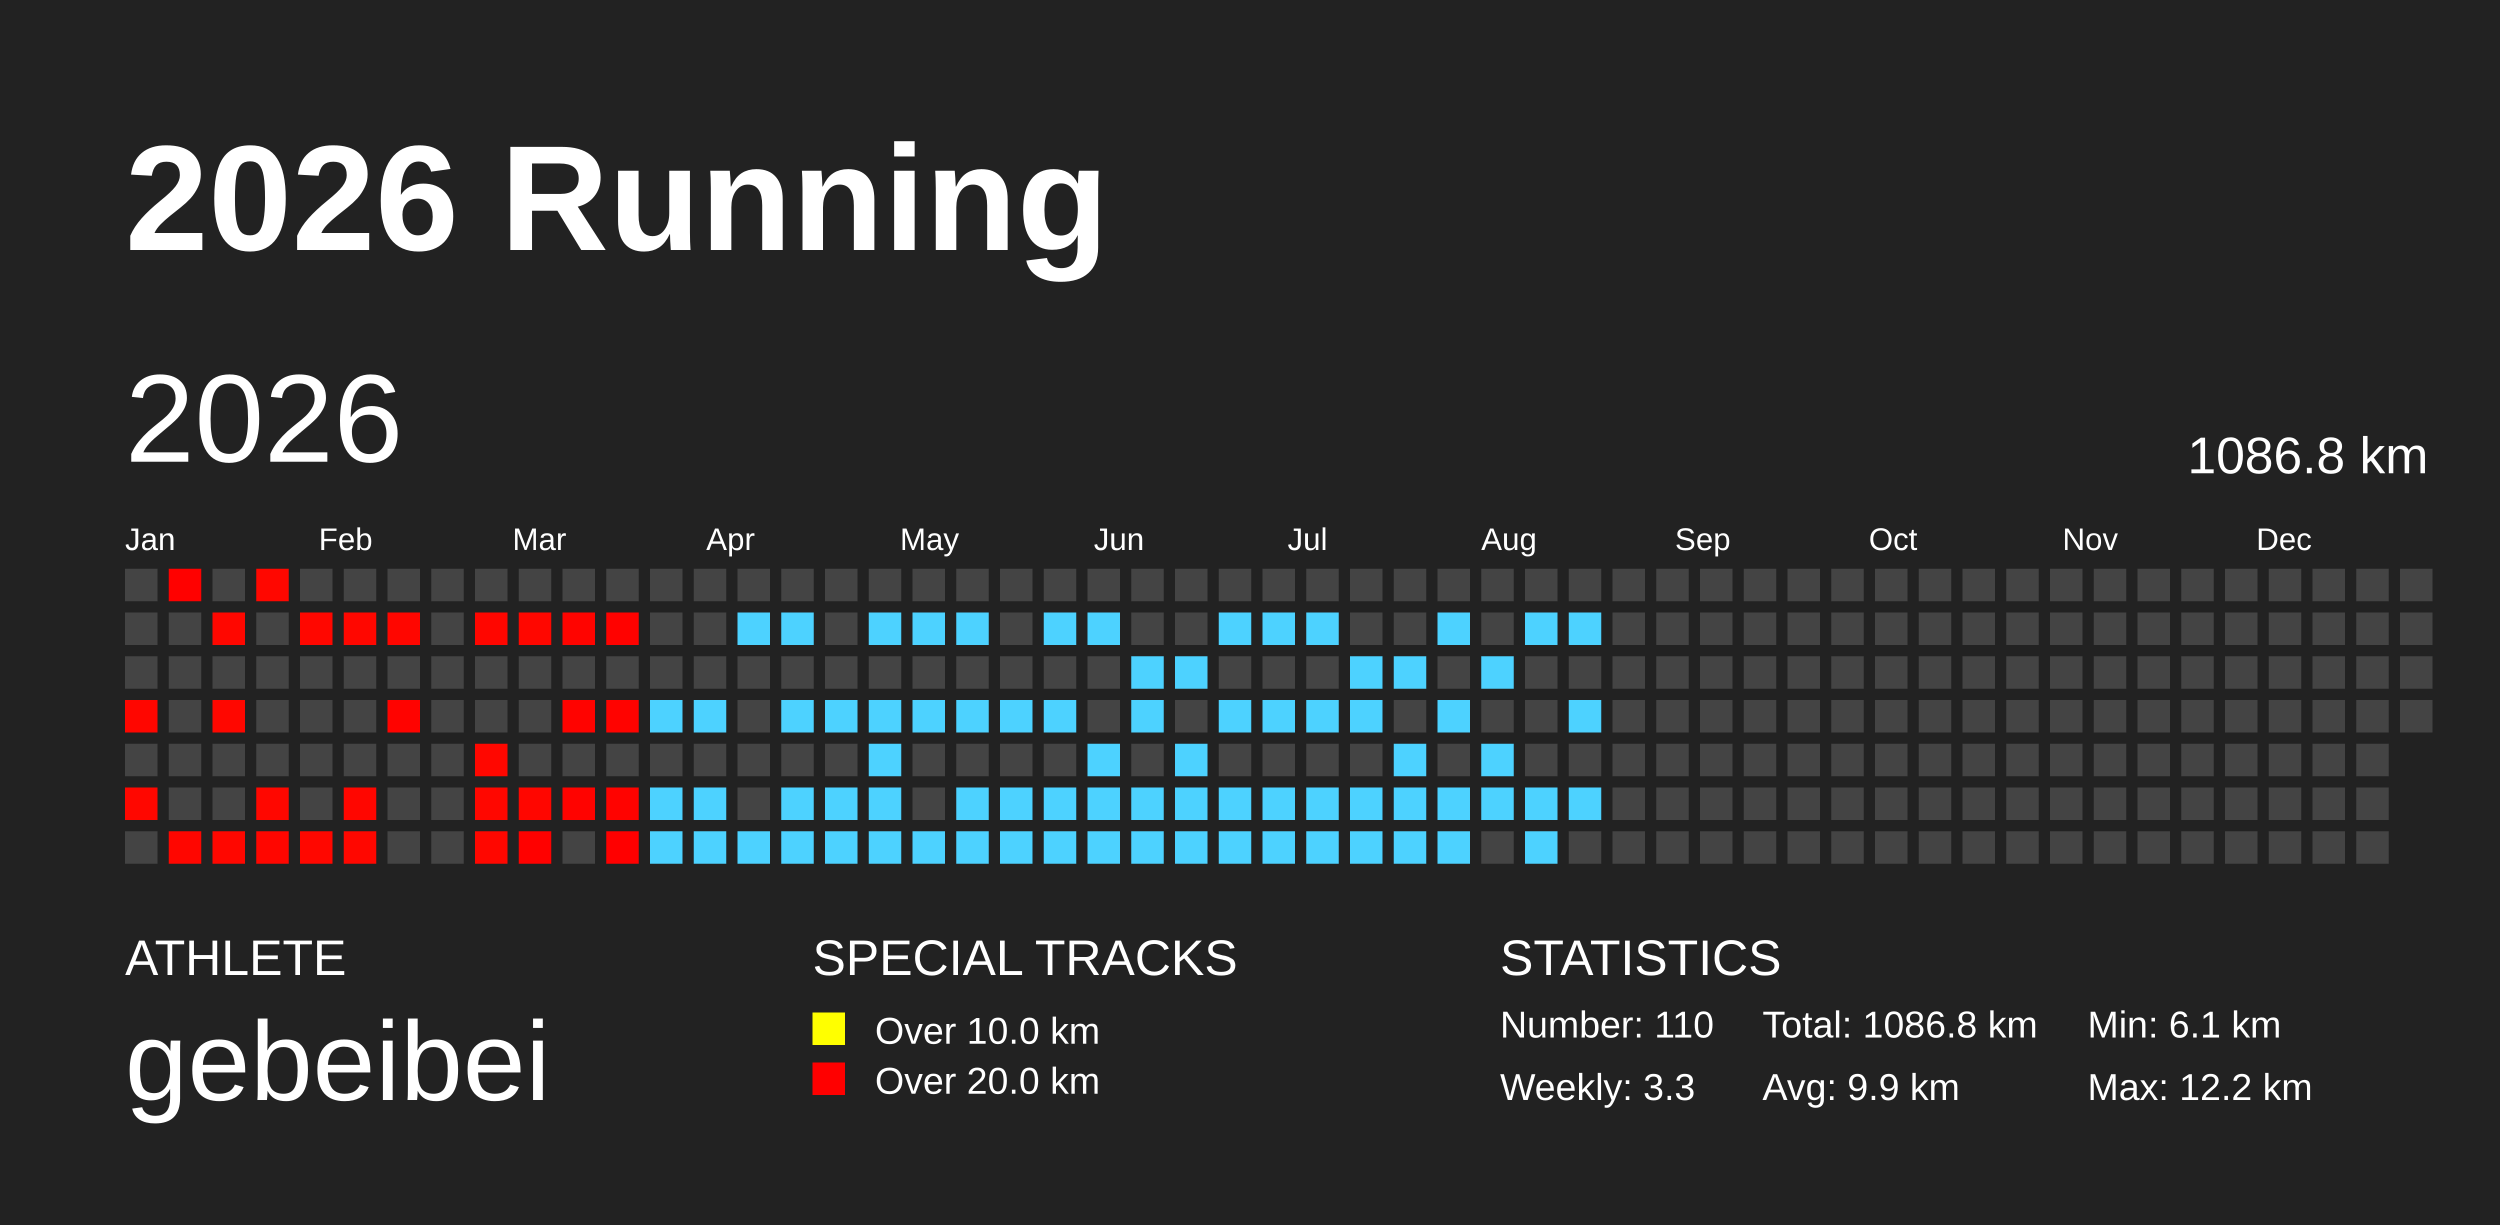
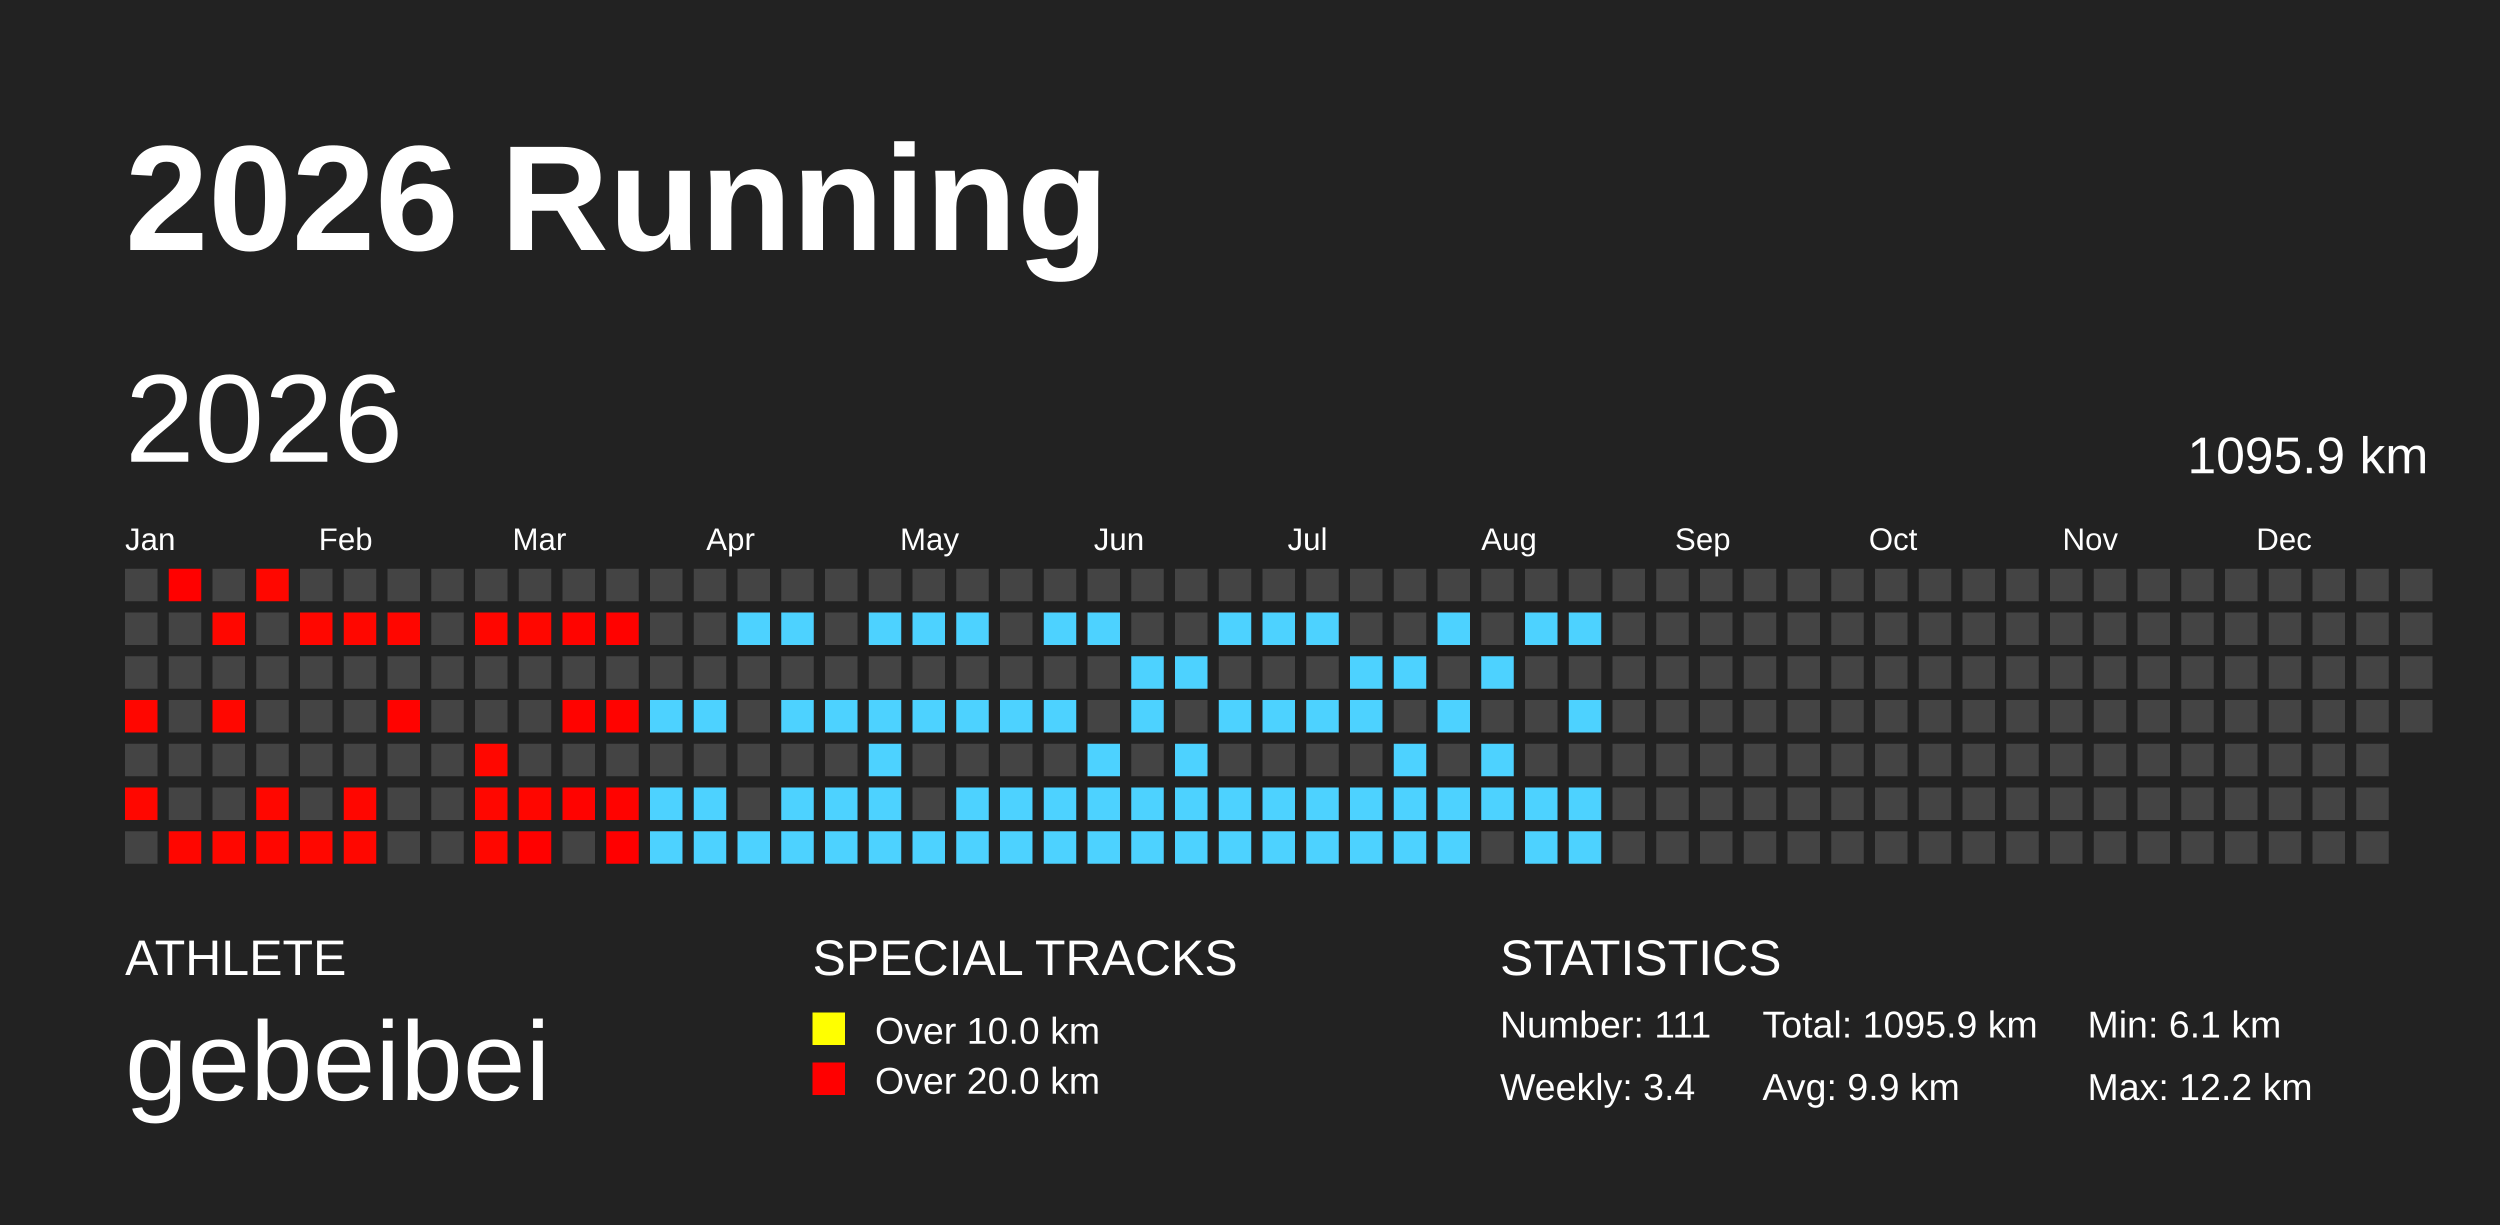
<svg xmlns="http://www.w3.org/2000/svg" baseProfile="full" height="98mm" version="1.1" viewBox="0,0,200,98" width="200mm">
  <defs />
  <rect fill="#222222" height="98" width="200" x="0" y="0" />
  <text fill="#FFFFFF" style="font-size:12px; font-family:Arial; font-weight:bold;" x="10" y="20">2026 Running</text>
  <text fill="#FFFFFF" style="font-size:4px; font-family:Arial" x="10" y="78">ATHLETE</text>
  <text fill="#FFFFFF" style="font-size:9px; font-family:Arial" x="10" y="88">gebeibei</text>
  <text fill="#FFFFFF" style="font-size:4px; font-family:Arial" x="65" y="78">SPECIAL TRACKS</text>
  <rect fill="yellow" height="2.6" width="2.6" x="65" y="81" />
  <text fill="#FFFFFF" style="font-size:3px; font-family:Arial" x="70" y="83.5">Over 10.0 km</text>
  <rect fill="red" height="2.6" width="2.6" x="65" y="85" />
  <text fill="#FFFFFF" style="font-size:3px; font-family:Arial" x="70" y="87.5">Over 20.0 km</text>
  <text fill="#FFFFFF" style="font-size:4px; font-family:Arial" x="120" y="78">STATISTICS</text>
-   <text fill="#FFFFFF" style="font-size:3px; font-family:Arial" x="120" y="83">Number: 110</text>
-   <text fill="#FFFFFF" style="font-size:3px; font-family:Arial" x="120" y="88">Weekly: 3.3</text>
-   <text fill="#FFFFFF" style="font-size:3px; font-family:Arial" x="141" y="83">Total: 1086.8 km</text>
+   <text fill="#FFFFFF" style="font-size:3px; font-family:Arial" x="120" y="83">Number: 111</text>
+   <text fill="#FFFFFF" style="font-size:3px; font-family:Arial" x="120" y="88">Weekly: 3.4</text>
+   <text fill="#FFFFFF" style="font-size:3px; font-family:Arial" x="141" y="83">Total: 1095.9 km</text>
  <text fill="#FFFFFF" style="font-size:3px; font-family:Arial" x="141" y="88">Avg: 9.9 km</text>
  <text fill="#FFFFFF" style="font-size:3px; font-family:Arial" x="167" y="83">Min: 6.1 km</text>
  <text fill="#FFFFFF" style="font-size:3px; font-family:Arial" x="167" y="88">Max: 12.2 km</text>
  <text dominant-baseline="hanging" fill="#FFFFFF" style="font-size:10.0px; font-family:Arial;" x="10" y="30">2026</text>
-   <text dominant-baseline="hanging" fill="#FFFFFF" style="font-size:4.125px; font-family:Arial;" x="175" y="35">1086.8 km</text>
+   <text dominant-baseline="hanging" fill="#FFFFFF" style="font-size:4.125px; font-family:Arial;" x="175" y="35">1095.9 km</text>
  <text fill="#FFFFFF" style="font-size:2.5px; font-family:Arial" x="10.0" y="44">Jan</text>
  <text fill="#FFFFFF" style="font-size:2.5px; font-family:Arial" x="25.5" y="44">Feb</text>
  <text fill="#FFFFFF" style="font-size:2.5px; font-family:Arial" x="41.0" y="44">Mar</text>
  <text fill="#FFFFFF" style="font-size:2.5px; font-family:Arial" x="56.5" y="44">Apr</text>
  <text fill="#FFFFFF" style="font-size:2.5px; font-family:Arial" x="72.0" y="44">May</text>
  <text fill="#FFFFFF" style="font-size:2.5px; font-family:Arial" x="87.5" y="44">Jun</text>
  <text fill="#FFFFFF" style="font-size:2.5px; font-family:Arial" x="103.0" y="44">Jul</text>
  <text fill="#FFFFFF" style="font-size:2.5px; font-family:Arial" x="118.5" y="44">Aug</text>
  <text fill="#FFFFFF" style="font-size:2.5px; font-family:Arial" x="134.0" y="44">Sep</text>
  <text fill="#FFFFFF" style="font-size:2.5px; font-family:Arial" x="149.5" y="44">Oct</text>
  <text fill="#FFFFFF" style="font-size:2.5px; font-family:Arial" x="165.0" y="44">Nov</text>
  <text fill="#FFFFFF" style="font-size:2.5px; font-family:Arial" x="180.5" y="44">Dec</text>
  <rect fill="#444444" height="2.6" width="2.6" x="10.0" y="45.5" />
  <rect fill="#444444" height="2.6" width="2.6" x="10.0" y="49.0" />
  <rect fill="#444444" height="2.6" width="2.6" x="10.0" y="52.5" />
  <rect fill="#ff0600" height="2.6" width="2.6" x="10.0" y="56.0" />
  <rect fill="#444444" height="2.6" width="2.6" x="10.0" y="59.5" />
  <rect fill="#ff0700" height="2.6" width="2.6" x="10.0" y="63.0" />
  <rect fill="#444444" height="2.6" width="2.6" x="10.0" y="66.5" />
  <rect fill="#ff0100" height="2.6" width="2.6" x="13.5" y="45.5" />
  <rect fill="#444444" height="2.6" width="2.6" x="13.5" y="49.0" />
  <rect fill="#444444" height="2.6" width="2.6" x="13.5" y="52.5" />
  <rect fill="#444444" height="2.6" width="2.6" x="13.5" y="56.0" />
  <rect fill="#444444" height="2.6" width="2.6" x="13.5" y="59.5" />
  <rect fill="#444444" height="2.6" width="2.6" x="13.5" y="63.0" />
  <rect fill="#ff0600" height="2.6" width="2.6" x="13.5" y="66.5" />
  <rect fill="#444444" height="2.6" width="2.6" x="17.0" y="45.5" />
  <rect fill="#ff0700" height="2.6" width="2.6" x="17.0" y="49.0" />
  <rect fill="#444444" height="2.6" width="2.6" x="17.0" y="52.5" />
  <rect fill="#ff0700" height="2.6" width="2.6" x="17.0" y="56.0" />
  <rect fill="#444444" height="2.6" width="2.6" x="17.0" y="59.5" />
  <rect fill="#444444" height="2.6" width="2.6" x="17.0" y="63.0" />
  <rect fill="#ff0700" height="2.6" width="2.6" x="17.0" y="66.5" />
  <rect fill="#ff0700" height="2.6" width="2.6" x="20.5" y="45.5" />
  <rect fill="#444444" height="2.6" width="2.6" x="20.5" y="49.0" />
  <rect fill="#444444" height="2.6" width="2.6" x="20.5" y="52.5" />
  <rect fill="#444444" height="2.6" width="2.6" x="20.5" y="56.0" />
  <rect fill="#444444" height="2.6" width="2.6" x="20.5" y="59.5" />
  <rect fill="#ff0700" height="2.6" width="2.6" x="20.5" y="63.0" />
  <rect fill="#ff0600" height="2.6" width="2.6" x="20.5" y="66.5" />
  <rect fill="#444444" height="2.6" width="2.6" x="24.0" y="45.5" />
  <rect fill="#ff0700" height="2.6" width="2.6" x="24.0" y="49.0" />
  <rect fill="#444444" height="2.6" width="2.6" x="24.0" y="52.5" />
  <rect fill="#444444" height="2.6" width="2.6" x="24.0" y="56.0" />
  <rect fill="#444444" height="2.6" width="2.6" x="24.0" y="59.5" />
  <rect fill="#444444" height="2.6" width="2.6" x="24.0" y="63.0" />
  <rect fill="#ff0700" height="2.6" width="2.6" x="24.0" y="66.5" />
  <rect fill="#444444" height="2.6" width="2.6" x="27.5" y="45.5" />
  <rect fill="#ff0700" height="2.6" width="2.6" x="27.5" y="49.0" />
  <rect fill="#444444" height="2.6" width="2.6" x="27.5" y="52.5" />
  <rect fill="#444444" height="2.6" width="2.6" x="27.5" y="56.0" />
  <rect fill="#444444" height="2.6" width="2.6" x="27.5" y="59.5" />
  <rect fill="#ff0600" height="2.6" width="2.6" x="27.5" y="63.0" />
  <rect fill="#ff0700" height="2.6" width="2.6" x="27.5" y="66.5" />
  <rect fill="#444444" height="2.6" width="2.6" x="31.0" y="45.5" />
  <rect fill="#ff0600" height="2.6" width="2.6" x="31.0" y="49.0" />
  <rect fill="#444444" height="2.6" width="2.6" x="31.0" y="52.5" />
  <rect fill="#ff0300" height="2.6" width="2.6" x="31.0" y="56.0" />
  <rect fill="#444444" height="2.6" width="2.6" x="31.0" y="59.5" />
  <rect fill="#444444" height="2.6" width="2.6" x="31.0" y="63.0" />
  <rect fill="#444444" height="2.6" width="2.6" x="31.0" y="66.5" />
  <rect fill="#444444" height="2.6" width="2.6" x="34.5" y="45.5" />
  <rect fill="#444444" height="2.6" width="2.6" x="34.5" y="49.0" />
  <rect fill="#444444" height="2.6" width="2.6" x="34.5" y="52.5" />
  <rect fill="#444444" height="2.6" width="2.6" x="34.5" y="56.0" />
  <rect fill="#444444" height="2.6" width="2.6" x="34.5" y="59.5" />
  <rect fill="#444444" height="2.6" width="2.6" x="34.5" y="63.0" />
  <rect fill="#444444" height="2.6" width="2.6" x="34.5" y="66.5" />
  <rect fill="#444444" height="2.6" width="2.6" x="38.0" y="45.5" />
  <rect fill="#ff0600" height="2.6" width="2.6" x="38.0" y="49.0" />
  <rect fill="#444444" height="2.6" width="2.6" x="38.0" y="52.5" />
  <rect fill="#444444" height="2.6" width="2.6" x="38.0" y="56.0" />
  <rect fill="#ff0700" height="2.6" width="2.6" x="38.0" y="59.5" />
  <rect fill="#ff0700" height="2.6" width="2.6" x="38.0" y="63.0" />
  <rect fill="#ff0700" height="2.6" width="2.6" x="38.0" y="66.5" />
  <rect fill="#444444" height="2.6" width="2.6" x="41.5" y="45.5" />
  <rect fill="#ff0700" height="2.6" width="2.6" x="41.5" y="49.0" />
  <rect fill="#444444" height="2.6" width="2.6" x="41.5" y="52.5" />
  <rect fill="#444444" height="2.6" width="2.6" x="41.5" y="56.0" />
  <rect fill="#444444" height="2.6" width="2.6" x="41.5" y="59.5" />
  <rect fill="#ff0600" height="2.6" width="2.6" x="41.5" y="63.0" />
  <rect fill="#ff0100" height="2.6" width="2.6" x="41.5" y="66.5" />
  <rect fill="#444444" height="2.6" width="2.6" x="45.0" y="45.5" />
  <rect fill="#ff0400" height="2.6" width="2.6" x="45.0" y="49.0" />
  <rect fill="#444444" height="2.6" width="2.6" x="45.0" y="52.5" />
  <rect fill="#ff0300" height="2.6" width="2.6" x="45.0" y="56.0" />
  <rect fill="#444444" height="2.6" width="2.6" x="45.0" y="59.5" />
  <rect fill="#ff0300" height="2.6" width="2.6" x="45.0" y="63.0" />
  <rect fill="#444444" height="2.6" width="2.6" x="45.0" y="66.5" />
  <rect fill="#444444" height="2.6" width="2.6" x="48.5" y="45.5" />
  <rect fill="#ff0200" height="2.6" width="2.6" x="48.5" y="49.0" />
  <rect fill="#444444" height="2.6" width="2.6" x="48.5" y="52.5" />
  <rect fill="#ff0300" height="2.6" width="2.6" x="48.5" y="56.0" />
  <rect fill="#444444" height="2.6" width="2.6" x="48.5" y="59.5" />
  <rect fill="#ff0300" height="2.6" width="2.6" x="48.5" y="63.0" />
  <rect fill="#ff0000" height="2.6" width="2.6" x="48.5" y="66.5" />
  <rect fill="#444444" height="2.6" width="2.6" x="52.0" y="45.5" />
  <rect fill="#444444" height="2.6" width="2.6" x="52.0" y="49.0" />
  <rect fill="#444444" height="2.6" width="2.6" x="52.0" y="52.5" />
  <rect fill="#4dd2ff" height="2.6" width="2.6" x="52.0" y="56.0" />
  <rect fill="#444444" height="2.6" width="2.6" x="52.0" y="59.5" />
  <rect fill="#4dd2ff" height="2.6" width="2.6" x="52.0" y="63.0" />
  <rect fill="#4dd2ff" height="2.6" width="2.6" x="52.0" y="66.5" />
  <rect fill="#444444" height="2.6" width="2.6" x="55.5" y="45.5" />
  <rect fill="#444444" height="2.6" width="2.6" x="55.5" y="49.0" />
  <rect fill="#444444" height="2.6" width="2.6" x="55.5" y="52.5" />
  <rect fill="#4dd2ff" height="2.6" width="2.6" x="55.5" y="56.0" />
  <rect fill="#444444" height="2.6" width="2.6" x="55.5" y="59.5" />
  <rect fill="#4dd2ff" height="2.6" width="2.6" x="55.5" y="63.0" />
  <rect fill="#4dd2ff" height="2.6" width="2.6" x="55.5" y="66.5" />
  <rect fill="#444444" height="2.6" width="2.6" x="59.0" y="45.5" />
  <rect fill="#4dd2ff" height="2.6" width="2.6" x="59.0" y="49.0" />
  <rect fill="#444444" height="2.6" width="2.6" x="59.0" y="52.5" />
  <rect fill="#444444" height="2.6" width="2.6" x="59.0" y="56.0" />
  <rect fill="#444444" height="2.6" width="2.6" x="59.0" y="59.5" />
  <rect fill="#444444" height="2.6" width="2.6" x="59.0" y="63.0" />
  <rect fill="#4dd2ff" height="2.6" width="2.6" x="59.0" y="66.5" />
  <rect fill="#444444" height="2.6" width="2.6" x="62.5" y="45.5" />
  <rect fill="#4dd2ff" height="2.6" width="2.6" x="62.5" y="49.0" />
  <rect fill="#444444" height="2.6" width="2.6" x="62.5" y="52.5" />
  <rect fill="#4dd2ff" height="2.6" width="2.6" x="62.5" y="56.0" />
  <rect fill="#444444" height="2.6" width="2.6" x="62.5" y="59.5" />
  <rect fill="#4dd2ff" height="2.6" width="2.6" x="62.5" y="63.0" />
  <rect fill="#4dd2ff" height="2.6" width="2.6" x="62.5" y="66.5" />
  <rect fill="#444444" height="2.6" width="2.6" x="66.0" y="45.5" />
  <rect fill="#444444" height="2.6" width="2.6" x="66.0" y="49.0" />
  <rect fill="#444444" height="2.6" width="2.6" x="66.0" y="52.5" />
  <rect fill="#4dd2ff" height="2.6" width="2.6" x="66.0" y="56.0" />
  <rect fill="#444444" height="2.6" width="2.6" x="66.0" y="59.5" />
  <rect fill="#4dd2ff" height="2.6" width="2.6" x="66.0" y="63.0" />
  <rect fill="#4dd2ff" height="2.6" width="2.6" x="66.0" y="66.5" />
  <rect fill="#444444" height="2.6" width="2.6" x="69.5" y="45.5" />
  <rect fill="#4dd2ff" height="2.6" width="2.6" x="69.5" y="49.0" />
  <rect fill="#444444" height="2.6" width="2.6" x="69.5" y="52.5" />
  <rect fill="#4dd2ff" height="2.6" width="2.6" x="69.5" y="56.0" />
  <rect fill="#4dd2ff" height="2.6" width="2.6" x="69.5" y="59.5" />
  <rect fill="#4dd2ff" height="2.6" width="2.6" x="69.5" y="63.0" />
  <rect fill="#4dd2ff" height="2.6" width="2.6" x="69.5" y="66.5" />
  <rect fill="#444444" height="2.6" width="2.6" x="73.0" y="45.5" />
  <rect fill="#4dd2ff" height="2.6" width="2.6" x="73.0" y="49.0" />
  <rect fill="#444444" height="2.6" width="2.6" x="73.0" y="52.5" />
  <rect fill="#4dd2ff" height="2.6" width="2.6" x="73.0" y="56.0" />
  <rect fill="#444444" height="2.6" width="2.6" x="73.0" y="59.5" />
  <rect fill="#444444" height="2.6" width="2.6" x="73.0" y="63.0" />
  <rect fill="#4dd2ff" height="2.6" width="2.6" x="73.0" y="66.5" />
  <rect fill="#444444" height="2.6" width="2.6" x="76.5" y="45.5" />
  <rect fill="#4dd2ff" height="2.6" width="2.6" x="76.5" y="49.0" />
  <rect fill="#444444" height="2.6" width="2.6" x="76.5" y="52.5" />
  <rect fill="#4dd2ff" height="2.6" width="2.6" x="76.5" y="56.0" />
  <rect fill="#444444" height="2.6" width="2.6" x="76.5" y="59.5" />
  <rect fill="#4dd2ff" height="2.6" width="2.6" x="76.5" y="63.0" />
  <rect fill="#4dd2ff" height="2.6" width="2.6" x="76.5" y="66.5" />
  <rect fill="#444444" height="2.6" width="2.6" x="80.0" y="45.5" />
  <rect fill="#444444" height="2.6" width="2.6" x="80.0" y="49.0" />
  <rect fill="#444444" height="2.6" width="2.6" x="80.0" y="52.5" />
  <rect fill="#4dd2ff" height="2.6" width="2.6" x="80.0" y="56.0" />
  <rect fill="#444444" height="2.6" width="2.6" x="80.0" y="59.5" />
  <rect fill="#4dd2ff" height="2.6" width="2.6" x="80.0" y="63.0" />
  <rect fill="#4dd2ff" height="2.6" width="2.6" x="80.0" y="66.5" />
  <rect fill="#444444" height="2.6" width="2.6" x="83.5" y="45.5" />
  <rect fill="#4dd2ff" height="2.6" width="2.6" x="83.5" y="49.0" />
  <rect fill="#444444" height="2.6" width="2.6" x="83.5" y="52.5" />
  <rect fill="#4dd2ff" height="2.6" width="2.6" x="83.5" y="56.0" />
  <rect fill="#444444" height="2.6" width="2.6" x="83.5" y="59.5" />
  <rect fill="#4dd2ff" height="2.6" width="2.6" x="83.5" y="63.0" />
  <rect fill="#4dd2ff" height="2.6" width="2.6" x="83.5" y="66.5" />
  <rect fill="#444444" height="2.6" width="2.6" x="87.0" y="45.5" />
  <rect fill="#4dd2ff" height="2.6" width="2.6" x="87.0" y="49.0" />
  <rect fill="#444444" height="2.6" width="2.6" x="87.0" y="52.5" />
  <rect fill="#444444" height="2.6" width="2.6" x="87.0" y="56.0" />
  <rect fill="#4dd2ff" height="2.6" width="2.6" x="87.0" y="59.5" />
  <rect fill="#4dd2ff" height="2.6" width="2.6" x="87.0" y="63.0" />
  <rect fill="#4dd2ff" height="2.6" width="2.6" x="87.0" y="66.5" />
  <rect fill="#444444" height="2.6" width="2.6" x="90.5" y="45.5" />
  <rect fill="#444444" height="2.6" width="2.6" x="90.5" y="49.0" />
  <rect fill="#4dd2ff" height="2.6" width="2.6" x="90.5" y="52.5" />
  <rect fill="#4dd2ff" height="2.6" width="2.6" x="90.5" y="56.0" />
  <rect fill="#444444" height="2.6" width="2.6" x="90.5" y="59.5" />
  <rect fill="#4dd2ff" height="2.6" width="2.6" x="90.5" y="63.0" />
  <rect fill="#4dd2ff" height="2.6" width="2.6" x="90.5" y="66.5" />
  <rect fill="#444444" height="2.6" width="2.6" x="94.0" y="45.5" />
  <rect fill="#444444" height="2.6" width="2.6" x="94.0" y="49.0" />
  <rect fill="#4dd2ff" height="2.6" width="2.6" x="94.0" y="52.5" />
  <rect fill="#444444" height="2.6" width="2.6" x="94.0" y="56.0" />
  <rect fill="#4dd2ff" height="2.6" width="2.6" x="94.0" y="59.5" />
  <rect fill="#4dd2ff" height="2.6" width="2.6" x="94.0" y="63.0" />
  <rect fill="#4dd2ff" height="2.6" width="2.6" x="94.0" y="66.5" />
  <rect fill="#444444" height="2.6" width="2.6" x="97.5" y="45.5" />
  <rect fill="#4dd2ff" height="2.6" width="2.6" x="97.5" y="49.0" />
  <rect fill="#444444" height="2.6" width="2.6" x="97.5" y="52.5" />
  <rect fill="#4dd2ff" height="2.6" width="2.6" x="97.5" y="56.0" />
  <rect fill="#444444" height="2.6" width="2.6" x="97.5" y="59.5" />
  <rect fill="#4dd2ff" height="2.6" width="2.6" x="97.5" y="63.0" />
  <rect fill="#4dd2ff" height="2.6" width="2.6" x="97.5" y="66.5" />
  <rect fill="#444444" height="2.6" width="2.6" x="101.0" y="45.5" />
  <rect fill="#4dd2ff" height="2.6" width="2.6" x="101.0" y="49.0" />
  <rect fill="#444444" height="2.6" width="2.6" x="101.0" y="52.5" />
  <rect fill="#4dd2ff" height="2.6" width="2.6" x="101.0" y="56.0" />
  <rect fill="#444444" height="2.6" width="2.6" x="101.0" y="59.5" />
  <rect fill="#4dd2ff" height="2.6" width="2.6" x="101.0" y="63.0" />
  <rect fill="#4dd2ff" height="2.6" width="2.6" x="101.0" y="66.5" />
  <rect fill="#444444" height="2.6" width="2.6" x="104.5" y="45.5" />
  <rect fill="#4dd2ff" height="2.6" width="2.6" x="104.5" y="49.0" />
  <rect fill="#444444" height="2.6" width="2.6" x="104.5" y="52.5" />
  <rect fill="#4dd2ff" height="2.6" width="2.6" x="104.5" y="56.0" />
  <rect fill="#444444" height="2.6" width="2.6" x="104.5" y="59.5" />
  <rect fill="#4dd2ff" height="2.6" width="2.6" x="104.5" y="63.0" />
  <rect fill="#4dd2ff" height="2.6" width="2.6" x="104.5" y="66.5" />
  <rect fill="#444444" height="2.6" width="2.6" x="108.0" y="45.5" />
  <rect fill="#444444" height="2.6" width="2.6" x="108.0" y="49.0" />
  <rect fill="#4dd2ff" height="2.6" width="2.6" x="108.0" y="52.5" />
  <rect fill="#4dd2ff" height="2.6" width="2.6" x="108.0" y="56.0" />
  <rect fill="#444444" height="2.6" width="2.6" x="108.0" y="59.5" />
  <rect fill="#4dd2ff" height="2.6" width="2.6" x="108.0" y="63.0" />
  <rect fill="#4dd2ff" height="2.6" width="2.6" x="108.0" y="66.5" />
  <rect fill="#444444" height="2.6" width="2.6" x="111.5" y="45.5" />
  <rect fill="#444444" height="2.6" width="2.6" x="111.5" y="49.0" />
  <rect fill="#4dd2ff" height="2.6" width="2.6" x="111.5" y="52.5" />
  <rect fill="#444444" height="2.6" width="2.6" x="111.5" y="56.0" />
  <rect fill="#4dd2ff" height="2.6" width="2.6" x="111.5" y="59.5" />
  <rect fill="#4dd2ff" height="2.6" width="2.6" x="111.5" y="63.0" />
  <rect fill="#4dd2ff" height="2.6" width="2.6" x="111.5" y="66.5" />
  <rect fill="#444444" height="2.6" width="2.6" x="115.0" y="45.5" />
  <rect fill="#4dd2ff" height="2.6" width="2.6" x="115.0" y="49.0" />
  <rect fill="#444444" height="2.6" width="2.6" x="115.0" y="52.5" />
  <rect fill="#4dd2ff" height="2.6" width="2.6" x="115.0" y="56.0" />
  <rect fill="#444444" height="2.6" width="2.6" x="115.0" y="59.5" />
  <rect fill="#4dd2ff" height="2.6" width="2.6" x="115.0" y="63.0" />
  <rect fill="#4dd2ff" height="2.6" width="2.6" x="115.0" y="66.5" />
  <rect fill="#444444" height="2.6" width="2.6" x="118.5" y="45.5" />
  <rect fill="#444444" height="2.6" width="2.6" x="118.5" y="49.0" />
  <rect fill="#4dd2ff" height="2.6" width="2.6" x="118.5" y="52.5" />
  <rect fill="#444444" height="2.6" width="2.6" x="118.5" y="56.0" />
  <rect fill="#4dd2ff" height="2.6" width="2.6" x="118.5" y="59.5" />
  <rect fill="#4dd2ff" height="2.6" width="2.6" x="118.5" y="63.0" />
  <rect fill="#444444" height="2.6" width="2.6" x="118.5" y="66.5" />
  <rect fill="#444444" height="2.6" width="2.6" x="122.0" y="45.5" />
  <rect fill="#4dd2ff" height="2.6" width="2.6" x="122.0" y="49.0" />
  <rect fill="#444444" height="2.6" width="2.6" x="122.0" y="52.5" />
  <rect fill="#444444" height="2.6" width="2.6" x="122.0" y="56.0" />
  <rect fill="#444444" height="2.6" width="2.6" x="122.0" y="59.5" />
  <rect fill="#4dd2ff" height="2.6" width="2.6" x="122.0" y="63.0" />
  <rect fill="#4dd2ff" height="2.6" width="2.6" x="122.0" y="66.5" />
  <rect fill="#444444" height="2.6" width="2.6" x="125.5" y="45.5" />
  <rect fill="#4dd2ff" height="2.6" width="2.6" x="125.5" y="49.0" />
  <rect fill="#444444" height="2.6" width="2.6" x="125.5" y="52.5" />
  <rect fill="#4dd2ff" height="2.6" width="2.6" x="125.5" y="56.0" />
  <rect fill="#444444" height="2.6" width="2.6" x="125.5" y="59.5" />
  <rect fill="#4dd2ff" height="2.6" width="2.6" x="125.5" y="63.0" />
-   <rect fill="#444444" height="2.6" width="2.6" x="125.5" y="66.5" />
+   <rect fill="#4dd2ff" height="2.6" width="2.6" x="125.5" y="66.5" />
  <rect fill="#444444" height="2.6" width="2.6" x="129.0" y="45.5" />
  <rect fill="#444444" height="2.6" width="2.6" x="129.0" y="49.0" />
  <rect fill="#444444" height="2.6" width="2.6" x="129.0" y="52.5" />
  <rect fill="#444444" height="2.6" width="2.6" x="129.0" y="56.0" />
  <rect fill="#444444" height="2.6" width="2.6" x="129.0" y="59.5" />
  <rect fill="#444444" height="2.6" width="2.6" x="129.0" y="63.0" />
  <rect fill="#444444" height="2.6" width="2.6" x="129.0" y="66.5" />
  <rect fill="#444444" height="2.6" width="2.6" x="132.5" y="45.5" />
  <rect fill="#444444" height="2.6" width="2.6" x="132.5" y="49.0" />
  <rect fill="#444444" height="2.6" width="2.6" x="132.5" y="52.5" />
  <rect fill="#444444" height="2.6" width="2.6" x="132.5" y="56.0" />
  <rect fill="#444444" height="2.6" width="2.6" x="132.5" y="59.5" />
  <rect fill="#444444" height="2.6" width="2.6" x="132.5" y="63.0" />
  <rect fill="#444444" height="2.6" width="2.6" x="132.5" y="66.5" />
  <rect fill="#444444" height="2.6" width="2.6" x="136.0" y="45.5" />
  <rect fill="#444444" height="2.6" width="2.6" x="136.0" y="49.0" />
  <rect fill="#444444" height="2.6" width="2.6" x="136.0" y="52.5" />
  <rect fill="#444444" height="2.6" width="2.6" x="136.0" y="56.0" />
  <rect fill="#444444" height="2.6" width="2.6" x="136.0" y="59.5" />
  <rect fill="#444444" height="2.6" width="2.6" x="136.0" y="63.0" />
  <rect fill="#444444" height="2.6" width="2.6" x="136.0" y="66.5" />
  <rect fill="#444444" height="2.6" width="2.6" x="139.5" y="45.5" />
  <rect fill="#444444" height="2.6" width="2.6" x="139.5" y="49.0" />
  <rect fill="#444444" height="2.6" width="2.6" x="139.5" y="52.5" />
  <rect fill="#444444" height="2.6" width="2.6" x="139.5" y="56.0" />
  <rect fill="#444444" height="2.6" width="2.6" x="139.5" y="59.5" />
  <rect fill="#444444" height="2.6" width="2.6" x="139.5" y="63.0" />
  <rect fill="#444444" height="2.6" width="2.6" x="139.5" y="66.5" />
  <rect fill="#444444" height="2.6" width="2.6" x="143.0" y="45.5" />
  <rect fill="#444444" height="2.6" width="2.6" x="143.0" y="49.0" />
  <rect fill="#444444" height="2.6" width="2.6" x="143.0" y="52.5" />
  <rect fill="#444444" height="2.6" width="2.6" x="143.0" y="56.0" />
  <rect fill="#444444" height="2.6" width="2.6" x="143.0" y="59.5" />
  <rect fill="#444444" height="2.6" width="2.6" x="143.0" y="63.0" />
  <rect fill="#444444" height="2.6" width="2.6" x="143.0" y="66.5" />
  <rect fill="#444444" height="2.6" width="2.6" x="146.5" y="45.5" />
  <rect fill="#444444" height="2.6" width="2.6" x="146.5" y="49.0" />
  <rect fill="#444444" height="2.6" width="2.6" x="146.5" y="52.5" />
  <rect fill="#444444" height="2.6" width="2.6" x="146.5" y="56.0" />
  <rect fill="#444444" height="2.6" width="2.6" x="146.5" y="59.5" />
  <rect fill="#444444" height="2.6" width="2.6" x="146.5" y="63.0" />
  <rect fill="#444444" height="2.6" width="2.6" x="146.5" y="66.5" />
  <rect fill="#444444" height="2.6" width="2.6" x="150.0" y="45.5" />
  <rect fill="#444444" height="2.6" width="2.6" x="150.0" y="49.0" />
  <rect fill="#444444" height="2.6" width="2.6" x="150.0" y="52.5" />
  <rect fill="#444444" height="2.6" width="2.6" x="150.0" y="56.0" />
  <rect fill="#444444" height="2.6" width="2.6" x="150.0" y="59.5" />
  <rect fill="#444444" height="2.6" width="2.6" x="150.0" y="63.0" />
  <rect fill="#444444" height="2.6" width="2.6" x="150.0" y="66.5" />
  <rect fill="#444444" height="2.6" width="2.6" x="153.5" y="45.5" />
  <rect fill="#444444" height="2.6" width="2.6" x="153.5" y="49.0" />
  <rect fill="#444444" height="2.6" width="2.6" x="153.5" y="52.5" />
  <rect fill="#444444" height="2.6" width="2.6" x="153.5" y="56.0" />
  <rect fill="#444444" height="2.6" width="2.6" x="153.5" y="59.5" />
  <rect fill="#444444" height="2.6" width="2.6" x="153.5" y="63.0" />
  <rect fill="#444444" height="2.6" width="2.6" x="153.5" y="66.5" />
  <rect fill="#444444" height="2.6" width="2.6" x="157.0" y="45.5" />
  <rect fill="#444444" height="2.6" width="2.6" x="157.0" y="49.0" />
  <rect fill="#444444" height="2.6" width="2.6" x="157.0" y="52.5" />
  <rect fill="#444444" height="2.6" width="2.6" x="157.0" y="56.0" />
  <rect fill="#444444" height="2.6" width="2.6" x="157.0" y="59.5" />
  <rect fill="#444444" height="2.6" width="2.6" x="157.0" y="63.0" />
  <rect fill="#444444" height="2.6" width="2.6" x="157.0" y="66.5" />
  <rect fill="#444444" height="2.6" width="2.6" x="160.5" y="45.5" />
  <rect fill="#444444" height="2.6" width="2.6" x="160.5" y="49.0" />
  <rect fill="#444444" height="2.6" width="2.6" x="160.5" y="52.5" />
  <rect fill="#444444" height="2.6" width="2.6" x="160.5" y="56.0" />
  <rect fill="#444444" height="2.6" width="2.6" x="160.5" y="59.5" />
  <rect fill="#444444" height="2.6" width="2.6" x="160.5" y="63.0" />
  <rect fill="#444444" height="2.6" width="2.6" x="160.5" y="66.5" />
  <rect fill="#444444" height="2.6" width="2.6" x="164.0" y="45.5" />
  <rect fill="#444444" height="2.6" width="2.6" x="164.0" y="49.0" />
  <rect fill="#444444" height="2.6" width="2.6" x="164.0" y="52.5" />
  <rect fill="#444444" height="2.6" width="2.6" x="164.0" y="56.0" />
  <rect fill="#444444" height="2.6" width="2.6" x="164.0" y="59.5" />
  <rect fill="#444444" height="2.6" width="2.6" x="164.0" y="63.0" />
  <rect fill="#444444" height="2.6" width="2.6" x="164.0" y="66.5" />
  <rect fill="#444444" height="2.6" width="2.6" x="167.5" y="45.5" />
  <rect fill="#444444" height="2.6" width="2.6" x="167.5" y="49.0" />
  <rect fill="#444444" height="2.6" width="2.6" x="167.5" y="52.5" />
  <rect fill="#444444" height="2.6" width="2.6" x="167.5" y="56.0" />
  <rect fill="#444444" height="2.6" width="2.6" x="167.5" y="59.5" />
  <rect fill="#444444" height="2.6" width="2.6" x="167.5" y="63.0" />
  <rect fill="#444444" height="2.6" width="2.6" x="167.5" y="66.5" />
  <rect fill="#444444" height="2.6" width="2.6" x="171.0" y="45.5" />
  <rect fill="#444444" height="2.6" width="2.6" x="171.0" y="49.0" />
  <rect fill="#444444" height="2.6" width="2.6" x="171.0" y="52.5" />
  <rect fill="#444444" height="2.6" width="2.6" x="171.0" y="56.0" />
  <rect fill="#444444" height="2.6" width="2.6" x="171.0" y="59.5" />
  <rect fill="#444444" height="2.6" width="2.6" x="171.0" y="63.0" />
  <rect fill="#444444" height="2.6" width="2.6" x="171.0" y="66.5" />
  <rect fill="#444444" height="2.6" width="2.6" x="174.5" y="45.5" />
  <rect fill="#444444" height="2.6" width="2.6" x="174.5" y="49.0" />
  <rect fill="#444444" height="2.6" width="2.6" x="174.5" y="52.5" />
  <rect fill="#444444" height="2.6" width="2.6" x="174.5" y="56.0" />
  <rect fill="#444444" height="2.6" width="2.6" x="174.5" y="59.5" />
  <rect fill="#444444" height="2.6" width="2.6" x="174.5" y="63.0" />
  <rect fill="#444444" height="2.6" width="2.6" x="174.5" y="66.5" />
  <rect fill="#444444" height="2.6" width="2.6" x="178.0" y="45.5" />
  <rect fill="#444444" height="2.6" width="2.6" x="178.0" y="49.0" />
  <rect fill="#444444" height="2.6" width="2.6" x="178.0" y="52.5" />
  <rect fill="#444444" height="2.6" width="2.6" x="178.0" y="56.0" />
  <rect fill="#444444" height="2.6" width="2.6" x="178.0" y="59.5" />
  <rect fill="#444444" height="2.6" width="2.6" x="178.0" y="63.0" />
  <rect fill="#444444" height="2.6" width="2.6" x="178.0" y="66.5" />
  <rect fill="#444444" height="2.6" width="2.6" x="181.5" y="45.5" />
  <rect fill="#444444" height="2.6" width="2.6" x="181.5" y="49.0" />
  <rect fill="#444444" height="2.6" width="2.6" x="181.5" y="52.5" />
  <rect fill="#444444" height="2.6" width="2.6" x="181.5" y="56.0" />
  <rect fill="#444444" height="2.6" width="2.6" x="181.5" y="59.5" />
  <rect fill="#444444" height="2.6" width="2.6" x="181.5" y="63.0" />
  <rect fill="#444444" height="2.6" width="2.6" x="181.5" y="66.5" />
  <rect fill="#444444" height="2.6" width="2.6" x="185.0" y="45.5" />
  <rect fill="#444444" height="2.6" width="2.6" x="185.0" y="49.0" />
  <rect fill="#444444" height="2.6" width="2.6" x="185.0" y="52.5" />
  <rect fill="#444444" height="2.6" width="2.6" x="185.0" y="56.0" />
  <rect fill="#444444" height="2.6" width="2.6" x="185.0" y="59.5" />
  <rect fill="#444444" height="2.6" width="2.6" x="185.0" y="63.0" />
  <rect fill="#444444" height="2.6" width="2.6" x="185.0" y="66.5" />
  <rect fill="#444444" height="2.6" width="2.6" x="188.5" y="45.5" />
  <rect fill="#444444" height="2.6" width="2.6" x="188.5" y="49.0" />
  <rect fill="#444444" height="2.6" width="2.6" x="188.5" y="52.5" />
  <rect fill="#444444" height="2.6" width="2.6" x="188.5" y="56.0" />
  <rect fill="#444444" height="2.6" width="2.6" x="188.5" y="59.5" />
  <rect fill="#444444" height="2.6" width="2.6" x="188.5" y="63.0" />
  <rect fill="#444444" height="2.6" width="2.6" x="188.5" y="66.5" />
  <rect fill="#444444" height="2.6" width="2.6" x="192.0" y="45.5" />
  <rect fill="#444444" height="2.6" width="2.6" x="192.0" y="49.0" />
  <rect fill="#444444" height="2.6" width="2.6" x="192.0" y="52.5" />
  <rect fill="#444444" height="2.6" width="2.6" x="192.0" y="56.0" />
</svg>
